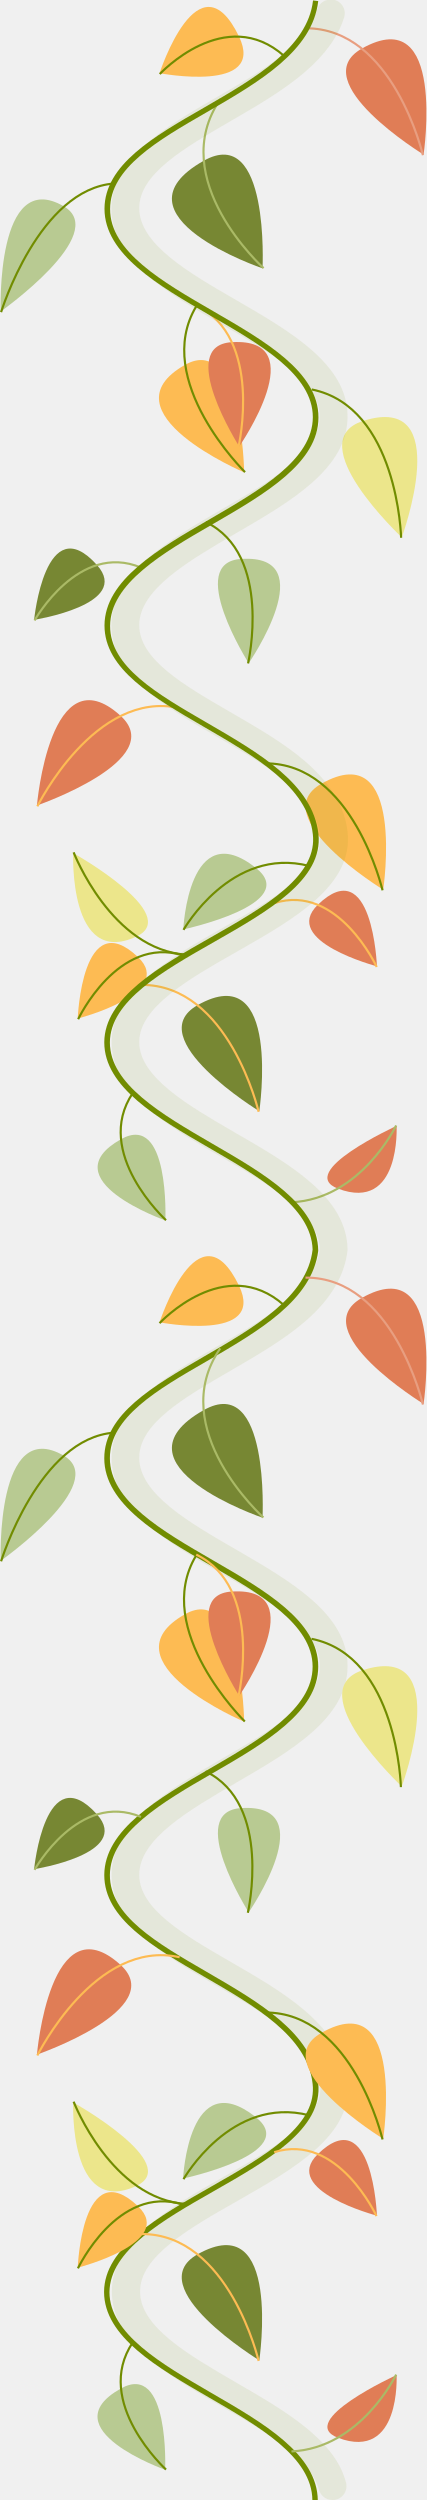
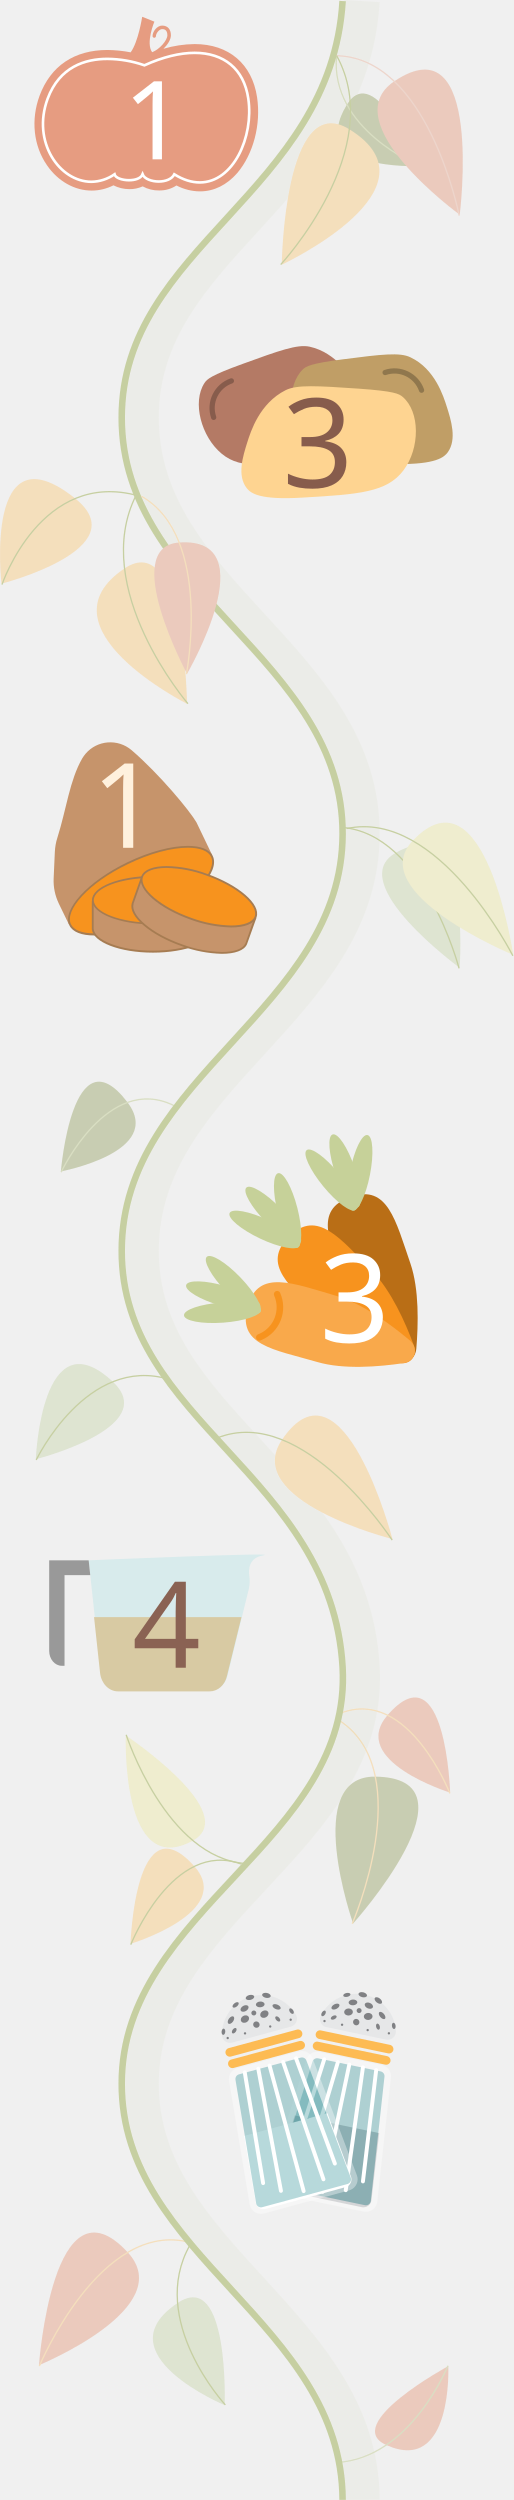
- <svg xmlns="http://www.w3.org/2000/svg" version="1.1" id="Layer_1" x="0px" y="0px" viewBox="0 0 197.6 1158" style="enable-background:new 0 0 197.6 1158;" xml:space="preserve">
+ <svg xmlns="http://www.w3.org/2000/svg" version="1.1" id="Layer_1" x="0px" y="0px" viewBox="0 0 391.4 1906" style="enable-background:new 0 0 391.4 1906;" xml:space="preserve">
  <style type="text/css">
- 	.st0{fill:#E07D56;}
- 	.st1{fill:none;stroke:#AABA66;stroke-miterlimit:10;}
- 	.st2{fill:none;stroke:#E89E80;stroke-miterlimit:10;}
- 	.st3{fill:#B8CA92;}
- 	.st4{fill:none;stroke:#718C00;stroke-miterlimit:10;}
- 	.st5{fill:#ECE68B;}
- 	.st6{fill:#FDBB53;}
- 	.st7{fill:none;stroke:#FDBB53;stroke-miterlimit:10;}
- 	.st8{fill:#778733;}
- 	.st9{fill:#718C00;}
- 	.st10{opacity:9.000000e-02;fill:#718C00;enable-background:new    ;}
+ 	.st0{opacity:0.33;}
+ 	.st1{fill:#778733;}
+ 	.st2{fill:none;stroke:#FDBB53;stroke-miterlimit:10;}
+ 	.st3{fill:none;stroke:#AABA66;stroke-miterlimit:10;}
+ 	.st4{opacity:9.000000e-02;fill:none;stroke:#718C00;stroke-width:27;stroke-miterlimit:10;enable-background:new    ;}
+ 	.st5{fill:#E07D56;}
+ 	.st6{fill:none;stroke:#E89E80;stroke-miterlimit:10;}
+ 	.st7{fill:#B8CA92;}
+ 	.st8{fill:none;stroke:#718C00;stroke-miterlimit:10;}
+ 	.st9{fill:#FDBB53;}
+ 	.st10{fill:#ECE68B;}
+ 	.st11{fill:none;stroke:#718C00;stroke-width:5;stroke-miterlimit:10;}
+ 	.st12{fill:#BBBDBF;}
+ 	.st13{opacity:0.37;fill:#3C989E;stroke:#FFFFFF;stroke-width:5;stroke-miterlimit:10;enable-background:new    ;}
+ 	.st14{fill:#E6E7E8;}
+ 	.st15{fill:none;stroke:#FFFFFF;stroke-width:3;stroke-linecap:round;stroke-miterlimit:10;}
+ 	.st16{fill:#808184;}
+ 	.st17{fill:#FFFFFF;}
+ 	.st18{fill:#D8EBEC;}
+ 	.st19{fill:#999999;}
+ 	.st20{fill:#D8CAA3;}
+ 	.st21{fill:#8A6253;}
+ 	.st22{font-family:'Rochester-Regular';}
+ 	.st23{font-size:91.297px;}
+ 	.st24{fill:#B96E16;}
+ 	.st25{fill:#C6D199;}
+ 	.st26{fill:#F7931E;}
+ 	.st27{fill:#F9A94B;}
+ 	.st28{fill:none;stroke:#F7931E;stroke-width:5;stroke-linecap:round;stroke-miterlimit:10;}
+ 	.st29{font-size:93.578px;}
+ 	.st30{fill:#C6946B;}
+ 	.st31{fill:#A67C52;}
+ 	.st32{fill:#FFF1DD;}
+ 	.st33{font-size:89.984px;}
+ 	.st34{fill:#B47A65;}
+ 	.st35{fill:#C09E66;}
+ 	.st36{fill:#FED491;}
+ 	.st37{fill:none;stroke:#875C4C;stroke-width:4;stroke-linecap:round;stroke-miterlimit:10;}
+ 	.st38{fill:none;stroke:#90774D;stroke-width:4;stroke-linecap:round;stroke-miterlimit:10;}
+ 	.st39{fill:#875C4C;}
+ 	.st40{font-size:94.676px;}
+ 	.st41{fill:#E69C81;}
+ 	.st42{fill:#E69C81;stroke:#FFFFFF;stroke-width:2;stroke-miterlimit:10;}
+ 	.st43{font-size:83.288px;}
</style>
-   <g>
-     <path class="st0" d="M183.7,521.5c0,0-47.1,21.5-27.1,29.1C185.8,561.6,183.7,521.5,183.7,521.5z" />
-     <path class="st1" d="M183.5,521.3c0,0-16.3,34.1-48.5,35.6" />
-   </g>
-   <g>
-     <path class="st0" d="M196.2,71.6c0,0-55.4-33.9-28.6-49.1C206.9,0.3,196.2,71.6,196.2,71.6z" />
-     <path class="st2" d="M195.9,71.9c0,0-13.8-59.1-54.4-58.8" />
-   </g>
-   <g>
-     <path class="st3" d="M0.3,144.3c0,0,50.9-36,29.3-48.7C-2,77.1,0.3,144.3,0.3,144.3z" />
-     <path class="st4" d="M0.5,144.6c0,0,17.6-57.2,52.5-59.6" />
-   </g>
-   <g>
-     <path class="st5" d="M186.1,248.9c0,0-47.4-44.4-18-53.9C211,181.3,186.1,248.9,186.1,248.9z" />
-     <path class="st4" d="M185.8,249.1c0,0-1.5-60.7-41.4-68.7" />
-   </g>
-   <g>
-     <path class="st6" d="M113.1,218.8c0,0-1-64.7-27.4-49.8C47.2,190.8,113.1,218.8,113.1,218.8z" />
-     <path class="st4" d="M113.5,218.7c0,0-43.2-42.4-22.6-76.8" />
-   </g>
-   <g>
-     <path class="st3" d="M115.2,307.2c0,0-29.7-46.8-3.4-48.3C150.1,256.5,115.2,307.2,115.2,307.2z" />
-     <path class="st4" d="M114.9,307.3c0,0,11.6-50.4-19.6-65.5" />
-   </g>
-   <g>
-     <path class="st0" d="M17.1,373.1c0,0,61.1-21.1,38.8-41.5C23.2,301.8,17.1,373.1,17.1,373.1z" />
-     <path class="st7" d="M17.3,373.5c0,0,26.8-54.3,65.9-45.5" />
-   </g>
-   <g>
-     <path class="st8" d="M15.8,287.1c0,0,45.5-7.1,29.1-25.4C21,235,15.8,287.1,15.8,287.1z" />
-     <path class="st1" d="M16,287.4c0,0,20.4-36.6,49.3-24.5" />
-   </g>
-   <g>
-     <path class="st6" d="M177.5,412.1c0,0-55.4-33.9-28.6-49.1C188.2,340.8,177.5,412.1,177.5,412.1z" />
-     <path class="st4" d="M177.2,412.4c0,0-13.8-59.1-54.4-58.8" />
-   </g>
-   <g>
-     <path class="st0" d="M174.6,447.6c0,0-44.7-11.7-27.4-28.5C172.6,394.5,174.6,447.6,174.6,447.6z" />
-     <path class="st7" d="M174.5,447.9c0,0-18-38.9-47.4-29.6" />
-   </g>
-   <g>
-     <path class="st8" d="M120.1,514.7c0,0-55.4-33.9-28.6-49.1C130.7,443.4,120.1,514.7,120.1,514.7z" />
-     <path class="st7" d="M119.8,515c0,0-13.8-59.1-54.4-58.8" />
-   </g>
-   <g>
-     <path class="st3" d="M76.6,565.3c0,0,2.1-50.4-20.6-37.6C22.9,546.4,76.6,565.3,76.6,565.3z" />
-     <path class="st4" d="M76.9,565.2c0,0-34.1-31.2-15.4-58.9" />
-   </g>
-   <g>
-     <path class="st8" d="M121.6,124.3c0,0,3.4-67.2-27.3-49.8C49.5,99.8,121.6,124.3,121.6,124.3z" />
-     <path class="st1" d="M122.1,124.2c0,0-45.7-41.1-20-78.3" />
-   </g>
-   <g>
-     <path class="st6" d="M73.9,33.9c0,0,49.5,9.5,36.8-17C92-21.8,73.9,33.9,73.9,33.9z" />
-     <path class="st4" d="M74,34.3c0,0,30.3-32.7,57.7-8.3" />
-   </g>
-   <g>
-     <path class="st5" d="M33.9,395.1c0,0,50.9,28.6,29.3,38.7C31.7,448.5,33.9,395.1,33.9,395.1z" />
-     <path class="st4" d="M34.1,394.8c0,0,17.6,45.5,52.5,47.4" />
-   </g>
-   <g>
-     <path class="st0" d="M110.8,206.8c0,0-29.7-46.8-3.4-48.3C145.8,156.2,110.8,206.8,110.8,206.8z" />
-     <path class="st7" d="M110.5,206.9c0,0,11.6-50.4-19.6-65.5" />
-   </g>
-   <g>
-     <path class="st3" d="M84.9,430.5c0,0,54.9-11.7,33.6-28.5C87.3,377.3,84.9,430.5,84.9,430.5z" />
-     <path class="st4" d="M85,430.7c0,0,22.1-38.9,58.2-29.6" />
-   </g>
-   <g>
-     <path class="st6" d="M36,471.8c0,0,45.6-11.7,27.9-28.5C38,418.7,36,471.8,36,471.8z" />
-     <path class="st4" d="M36.2,472.1c0,0,18.4-38.9,48.4-29.6" />
-   </g>
-   <path class="st9" d="M99.1,1014.9c24.9-14.2,50.6-28.8,48.3-50c-2.6-23.2-27.5-37.5-51.6-51.5c-23.1-13.4-45-26-44.9-44.9  c0.1-19.6,24.3-33.7,47.7-47.2c24-13.9,48.8-28.3,48.8-49.3c0.1-21.1-24.8-35.4-48.8-49.3c-23.5-13.6-47.8-27.6-47.7-47.3  c0-18.9,21.8-31.6,44.9-44.9c23.9-13.9,48.7-28.2,51.6-51.1l0,0c-0.2-21.4-25.1-35.8-49.3-49.8c-23.2-13.5-47.2-27.4-47.2-46.7  c0-19.2,24.6-33.1,48.3-46.6c24.9-14.2,50.6-28.8,48.3-50c-2.6-23.2-27.5-37.5-51.6-51.5c-23.1-13.4-45-26-44.9-44.9  c0.1-19.6,24.3-33.7,47.7-47.2c24-13.9,48.8-28.3,48.8-49.3c0.1-21.1-24.8-35.4-48.8-49.3c-23.5-13.6-47.8-27.6-47.7-47.3  c0-18.9,21.8-31.6,44.9-44.9c24-13.9,48.9-28.3,51.5-51.4l-2.4-0.3c-2.5,21.9-26.9,36-50.4,49.6C70.9,63.4,48.5,76.4,48.4,96.7  c0,21.1,24.9,35.5,48.9,49.4c23.4,13.5,47.6,27.5,47.6,47.1c0,19.6-24.2,33.6-47.6,47.2c-24,13.9-48.8,28.3-48.9,49.3  c0,20.3,22.4,33.2,46.1,47c23.6,13.7,48,27.7,50.4,49.7c1,8.8-3.2,17-13.2,25.7c-9,7.8-21.6,15-33.9,22  c-24.3,13.8-49.4,28.1-49.5,48.7c0,20.8,24.6,35,48.4,48.8c23.3,13.5,47.5,27.5,48.1,47.2l0,0c-2.5,21.9-26.9,36-50.4,49.6  c-23.7,13.8-46.1,26.7-46.1,47.1c0,21.1,24.9,35.5,48.9,49.4c23.4,13.5,47.6,27.5,47.6,47.1c0,19.6-24.2,33.6-47.6,47.2  c-24,13.9-48.8,28.3-48.9,49.3c0,20.3,22.4,33.2,46.1,47c23.6,13.7,48,27.7,50.4,49.7c1,8.8-3.2,17-13.2,25.7  c-9,7.8-21.6,15-33.9,22c-24.3,13.8-49.4,28.1-49.5,48.7c0,20.8,24.6,35,48.4,48.8c23.5,13.6,47.9,27.7,48.1,47.7l2.5,0.1  c-0.2-21.4-25.1-35.8-49.3-49.8c-23.2-13.5-47.2-27.4-47.2-46.7C50.9,1042.4,75.4,1028.4,99.1,1014.9z" />
-   <path class="st10" d="M110.1,1019.4c26.3-15,53.6-30.5,50.9-55.2c-1.3-11.8-7.8-22.5-19.7-32.8c-9.9-8.5-22.4-15.7-34.5-22.7  c-21.8-12.6-42.3-24.5-42.3-40.3c0-16.6,22.9-29.8,45-42.7c25.3-14.7,51.4-29.8,51.5-53.9c0.1-24.1-26.1-39.2-51.4-53.9  c-22.2-12.8-45.1-26-45.1-42.7c0-15.8,20.6-27.7,42.3-40.3c12.1-7,24.5-14.2,34.4-22.7c12-10.3,18.5-21.4,19.8-33.2l0,0  c-0.2-24.4-26.5-39.6-52-54.3c-21.9-12.7-44.6-25.8-44.5-42.1c0-16.1,23.2-29.3,45.6-42c26.3-15,53.6-30.5,50.9-55.2  c-1.3-11.8-7.8-22.5-19.7-32.8c-9.9-8.5-22.4-15.7-34.5-22.7c-21.8-12.6-42.3-24.5-42.3-40.3c0-16.6,22.9-29.8,45-42.7  c25.3-14.7,51.4-29.8,51.5-53.9c0.1-24.1-26.1-39.2-51.4-53.9c-22.2-12.8-45.1-26-45.1-42.7c0-15.8,20.6-27.7,42.3-40.3  c12.1-7,24.5-14.2,34.4-22.7c9.4-8.1,15.4-16.4,18.2-25.3c1.2-3.8-1.3-7.8-5.3-8.3l-0.3,0c-3-0.3-5.9,1.5-6.8,4.4  C141.9,21,120.8,33.2,100.4,45c-24,13.9-48.7,28.3-48.8,51.6c0,24.2,26.2,39.3,51.6,54c22.1,12.7,45,25.9,44.9,42.5  c-0.1,16.6-22.9,29.8-45,42.6c-25.3,14.7-51.4,29.8-51.5,53.9c-0.1,23.4,24.8,37.7,48.8,51.6c22.4,13,45.7,26.4,47.8,45.7  c1.8,16.2-21.7,29.5-44.4,42.5c-25.6,14.6-52.1,29.7-52.1,53.3c0,23.8,25.9,38.8,51.1,53.4c21.5,12.4,43.7,25.3,45.3,41.4  c0.1,0.5,0,1,0,1.5c-2.8,18.8-25.6,32-47.6,44.7c-24,13.9-48.7,28.3-48.8,51.6c0,24.2,26.2,39.3,51.6,54  c22.1,12.7,45,25.9,44.9,42.5c-0.1,16.6-22.9,29.8-45,42.6c-25.3,14.7-51.4,29.8-51.5,53.9c-0.1,23.4,24.8,37.7,48.8,51.6  c22.4,13,45.7,26.4,47.8,45.7c1.8,16.2-21.7,29.5-44.4,42.5c-25.6,14.6-52.1,29.7-52.1,53.3c0,23.8,25.9,38.8,51.1,53.4  c20.1,11.6,40.9,23.6,44.8,38.4c0.8,2.8,3.3,4.8,6.2,4.8l0.3,0c4.1,0,7.1-4,6.1-8c-5.1-19.9-28.4-33.4-50.9-46.4  c-21.9-12.7-44.6-25.8-44.5-42.1C64.6,1045.3,87.7,1032.1,110.1,1019.4z" />
-   <g>
-     <path class="st0" d="M183.7,1100.1c0,0-47.1,21.5-27.1,29.1C185.8,1140.2,183.7,1100.1,183.7,1100.1z" />
-     <path class="st1" d="M183.5,1099.9c0,0-16.3,34.1-48.5,35.6" />
-   </g>
-   <g>
-     <path class="st0" d="M196.2,650.3c0,0-55.4-33.9-28.6-49.1C206.9,579,196.2,650.3,196.2,650.3z" />
-     <path class="st2" d="M195.9,650.6c0,0-13.8-59.1-54.4-58.8" />
-   </g>
-   <g>
-     <path class="st3" d="M0.3,723c0,0,50.9-36,29.3-48.7C-2,655.8,0.3,723,0.3,723z" />
-     <path class="st4" d="M0.5,723.2c0,0,17.6-57.2,52.5-59.6" />
-   </g>
-   <g>
-     <path class="st5" d="M186.1,827.5c0,0-47.4-44.4-18-53.9C211,759.9,186.1,827.5,186.1,827.5z" />
-     <path class="st4" d="M185.7,827.8c0,0-1.5-60.7-41.4-68.7" />
-   </g>
-   <g>
-     <path class="st6" d="M113.1,797.5c0,0-1-64.7-27.4-49.8C47.2,769.4,113.1,797.5,113.1,797.5z" />
-     <path class="st4" d="M113.4,797.4c0,0-43.2-42.4-22.6-76.8" />
-   </g>
-   <g>
-     <path class="st3" d="M115.2,885.8c0,0-29.7-46.8-3.4-48.3C150.1,835.2,115.2,885.8,115.2,885.8z" />
-     <path class="st4" d="M114.8,886c0,0,11.6-50.4-19.6-65.5" />
-   </g>
-   <g>
-     <path class="st0" d="M17.1,951.7c0,0,61.1-21.1,38.8-41.5C23.2,880.4,17.1,951.7,17.1,951.7z" />
-     <path class="st7" d="M17.3,952.1c0,0,26.8-54.3,65.9-45.5" />
-   </g>
-   <g>
-     <path class="st8" d="M15.8,865.8c0,0,45.5-7.1,29.1-25.4C20.9,813.7,15.8,865.8,15.8,865.8z" />
-     <path class="st1" d="M16,866.1c0,0,20.4-36.6,49.3-24.5" />
-   </g>
-   <g>
-     <path class="st6" d="M177.5,990.7c0,0-55.4-33.9-28.6-49.1C188.1,919.4,177.5,990.7,177.5,990.7z" />
-     <path class="st4" d="M177.2,991c0,0-13.8-59.1-54.4-58.8" />
-   </g>
-   <g>
-     <path class="st0" d="M174.6,1026.3c0,0-44.7-11.7-27.4-28.5C172.6,973.1,174.6,1026.3,174.6,1026.3z" />
-     <path class="st7" d="M174.4,1026.5c0,0-18-38.9-47.4-29.6" />
-   </g>
-   <g>
-     <path class="st8" d="M120.1,1093.3c0,0-55.4-33.9-28.6-49.1C130.7,1022.1,120.1,1093.3,120.1,1093.3z" />
-     <path class="st7" d="M119.8,1093.6c0,0-13.8-59.1-54.4-58.8" />
-   </g>
-   <g>
-     <path class="st3" d="M76.5,1144c0,0,2.1-50.4-20.6-37.6C22.9,1125,76.5,1144,76.5,1144z" />
-     <path class="st4" d="M76.9,1143.9c0,0-34.1-31.2-15.4-58.9" />
-   </g>
-   <g>
-     <path class="st8" d="M121.6,703c0,0,3.4-67.2-27.3-49.8C49.5,678.5,121.6,703,121.6,703z" />
-     <path class="st1" d="M122,702.9c0,0-45.7-41.1-20-78.3" />
-   </g>
-   <g>
-     <path class="st6" d="M73.9,612.5c0,0,49.5,9.5,36.8-17C92,556.9,73.9,612.5,73.9,612.5z" />
-     <path class="st4" d="M73.9,612.9c0,0,30.3-32.7,57.7-8.3" />
-   </g>
-   <g>
-     <path class="st5" d="M33.9,973.8c0,0,50.9,28.6,29.3,38.7C31.7,1027.2,33.9,973.8,33.9,973.8z" />
-     <path class="st4" d="M34.1,973.5c0,0,17.6,45.5,52.5,47.4" />
-   </g>
-   <g>
-     <path class="st0" d="M110.8,785.5c0,0-29.7-46.8-3.4-48.3C145.7,734.8,110.8,785.5,110.8,785.5z" />
-     <path class="st7" d="M110.5,785.6c0,0,11.6-50.4-19.6-65.5" />
-   </g>
-   <g>
-     <path class="st3" d="M84.8,1009.1c0,0,54.9-11.7,33.6-28.5C87.3,956,84.8,1009.1,84.8,1009.1z" />
-     <path class="st4" d="M85,1009.4c0,0,22.1-38.9,58.2-29.6" />
-   </g>
-   <g>
-     <path class="st6" d="M36,1050.4c0,0,45.6-11.7,27.9-28.5C38,997.3,36,1050.4,36,1050.4z" />
-     <path class="st4" d="M36.1,1050.7c0,0,18.4-38.9,48.4-29.6" />
+   <g id="vine" class="st0">
+     <g>
+       <path class="st1" d="M269.2,1466.5c0,0-39.5-112.8,17-112C368.7,1355.6,269.2,1466.5,269.2,1466.5z" />
+       <path class="st2" d="M268.5,1466.7c0,0,49.9-114.3-8.7-154.3" />
+     </g>
+     <g>
+       <path class="st1" d="M319,126.6c0,0-33.3-81.5-54.6-46.7C233.4,130.7,319,126.6,319,126.6z" />
+       <path class="st3" d="M319.4,126.3c0,0-68.1-27.8-62.8-83.9" />
+     </g>
+     <path class="st4" d="M276,0.8c-8.9,146.4-168.3,187-168.4,317.5C107.5,452.7,276.3,501.9,276,635.9   c-0.2,133.7-168.2,183.8-168.4,317.5c-0.2,130.5,159.9,171,168.4,317.5c7.7,132.4-168.3,184.8-168.4,317.5   c-0.2,132.4,167.8,181.9,168.4,317.5" />
+     <g>
+       <path class="st5" d="M341.8,1803.9c0,0-82.1,44.5-47.3,60.2C345.4,1887,341.8,1803.9,341.8,1803.9z" />
+       <path class="st3" d="M341.5,1803.6c0,0-28.4,70.7-84.7,73.8" />
+     </g>
+     <g>
+       <path class="st5" d="M350.5,163.7c0,0-96.7-70.3-49.8-101.8C369.2,16,350.5,163.7,350.5,163.7z" />
+       <path class="st6" d="M350.1,164.4c0,0-24.1-122.4-95-121.9" />
+     </g>
+     <g>
+       <path class="st7" d="M350.4,737.8c0,0-88.7-64.9-48.7-87.6C360,616.9,350.4,737.8,350.4,737.8z" />
+       <path class="st8" d="M350,738.3c0,0-26.9-103-89.6-107.5" />
+     </g>
+     <g>
+       <path class="st5" d="M29.7,1803.2c0,0,106.7-43.7,67.7-86C40.3,1655.4,29.7,1803.2,29.7,1803.2z" />
+       <path class="st2" d="M30,1803.9c0,0,46.8-112.5,115.1-94.2" />
+     </g>
+     <g>
+       <path class="st1" d="M46.4,893.1c0,0,79.4-14.8,50.8-52.7C55.3,785.2,46.4,893.1,46.4,893.1z" />
+       <path class="st3" d="M46.6,893.7c0,0,35.5-75.8,86-50.8" />
+     </g>
+     <g>
+       <path class="st5" d="M343.2,1366.7c0,0-78-24.2-47.7-59.1C339.8,1256.7,343.2,1366.7,343.2,1366.7z" />
+       <path class="st2" d="M343,1367.3c0,0-31.5-80.7-82.7-61.4" />
+     </g>
+     <g>
+       <path class="st7" d="M171.3,1833.7c0,0,3.6-104.4-35.9-77.9C77.6,1794.5,171.3,1833.7,171.3,1833.7z" />
+       <path class="st8" d="M171.8,1833.5c0,0-59.6-64.6-26.9-122" />
+     </g>
+     <g>
+       <path class="st9" d="M1.1,445c0,0,104-26.7,56.2-65C-12.6,324.2,1.1,445,1.1,445z" />
+       <path class="st8" d="M1.5,445.7c0,0,30-88.7,104.3-67.6" />
+     </g>
+     <g>
+       <path class="st10" d="M95.9,1323.1c0,0,88.8,59.3,51.1,80.2C92,1433.7,95.9,1323.1,95.9,1323.1z" />
+       <path class="st8" d="M96.2,1322.6c0,0,30.6,94.2,91.5,98.2" />
+     </g>
+     <g>
+       <path class="st7" d="M27.3,1112.5c0,0,95.9-24.2,58.7-59.1C31.6,1002.5,27.3,1112.5,27.3,1112.5z" />
+       <path class="st8" d="M27.6,1113.1c0,0,38.7-80.7,101.6-61.4" />
+     </g>
+     <g>
+       <path class="st9" d="M99.5,1482c0,0,79.6-24.2,48.7-59.1C103,1371.9,99.5,1482,99.5,1482z" />
+       <path class="st8" d="M99.7,1482.6c0,0,32.1-80.7,84.3-61.4" />
+     </g>
+     <path class="st11" d="M261.2,0.8c-8.9,146.4-168.3,187-168.4,317.5c-0.1,134.3,168.7,183.5,168.4,317.5   C261,769.5,93,819.7,92.8,953.4c-0.3,130.5,159.8,171,168.4,317.5c7.7,132.4-168.3,184.8-168.4,317.5   c-0.2,132.4,167.8,181.9,168.4,317.5" />
+     <g>
+       <path class="st9" d="M299.2,1173.4c0,0-115.9-29.2-84.1-75.9C261.5,1029.4,299.2,1173.4,299.2,1173.4z" />
+       <path class="st8" d="M299,1174.2c0,0-67.9-104.6-133.6-77.8" />
+     </g>
+     <g>
+       <path class="st9" d="M142.6,536.6c0,0-1.7-134.1-47.7-103.2C27.6,478.6,142.6,536.6,142.6,536.6z" />
+       <path class="st8" d="M143.3,536.5c0,0-75.5-87.9-39.4-159.2" />
+     </g>
+     <g>
+       <path class="st5" d="M142.6,513.7c0,0-51.9-96.9-6-100.1C203.6,408.9,142.6,513.7,142.6,513.7z" />
+       <path class="st2" d="M142.1,514c0,0,20.3-104.5-34.3-135.7" />
+     </g>
+     <g>
+       <path class="st10" d="M391.3,728c0,0-114.4-47.2-76.6-87.1C369.9,582.8,391.3,728,391.3,728z" />
+       <path class="st8" d="M391,728.7c0,0-56.7-112.2-126.7-97" />
+     </g>
+     <g>
+       <path class="st9" d="M214.8,201.8c0,0,1.8-134.1,51.6-103.2C339.3,143.8,214.8,201.8,214.8,201.8z" />
+       <path class="st8" d="M214,201.7c0,0,81.7-87.9,42.7-159.2" />
+     </g>
+   </g>
+   <g id="salt__x26__pepper">
+     <path class="st12" d="M289.1,1626.3l-64.4-13.5l-15.2,49c-1.1,3.2,0.5,6.7,3.7,7.8c0.2,0.1,0.3,0.1,0.5,0.2l62.4,13   c3.3,0.5,6.5-1.7,7-5c0-0.2,0-0.3,0.1-0.5L289.1,1626.3z" />
+     <path class="st13" d="M242.9,1566.8l47.9,10c3.1,0.7,5.2,3.6,4.8,6.8l-10.4,94.6c-0.3,3.4-3.4,5.9-6.8,5.6c-0.2,0-0.4,0-0.6-0.1   l-66.1-13.7c-3.4-0.7-5.5-4.1-4.7-7.4c0-0.2,0.1-0.4,0.2-0.6l28.6-90.8C236.7,1568.1,239.8,1566.2,242.9,1566.8z" />
+     <path class="st14" d="M277.8,1520.7c-13.4-2.8-27,3.8-33.2,16c-1.5,3.1-0.3,6.8,2.8,8.3c0.5,0.2,1,0.4,1.5,0.5l45.4,9.5   c3.4,0.7,6.6-1.4,7.4-4.8c0.1-0.5,0.2-1,0.1-1.6C301.1,1534.9,291.2,1523.5,277.8,1520.7z" />
+     <path class="st9" d="M244.6,1548l52.7,11c1.8,0.4,2.9,2.1,2.6,3.9l0,0c-0.4,1.8-2.1,2.9-3.9,2.6l-52.7-11c-1.8-0.4-2.9-2.1-2.6-3.9   l0,0C241.1,1548.8,242.8,1547.6,244.6,1548z" />
+     <path class="st9" d="M242.4,1556.6l52.7,11c1.8,0.4,2.9,2.1,2.6,3.9l0,0c-0.4,1.8-2.1,2.9-3.9,2.6l-52.7-11   c-1.8-0.4-2.9-2.1-2.6-3.9l0,0C238.9,1557.4,240.6,1556.2,242.4,1556.6z" />
+     <line class="st15" x1="247.2" y1="1570" x2="221.3" y2="1651.5" />
+     <line class="st15" x1="286.8" y1="1578.3" x2="276.7" y2="1663.1" />
+     <line class="st15" x1="257.6" y1="1572.2" x2="230.7" y2="1663" />
+     <line class="st15" x1="276.7" y1="1576.2" x2="263.6" y2="1669.8" />
+     <line class="st15" x1="266.3" y1="1574" x2="246" y2="1671" />
+     <ellipse transform="matrix(0.9794 -0.2018 0.2018 0.9794 -301.4501 84.618)" class="st16" cx="264.4" cy="1521" rx="2.8" ry="1.5" />
+     <ellipse transform="matrix(0.8879 -0.46 0.46 0.8879 -675.0836 289.1846)" class="st16" cx="255.8" cy="1529.8" rx="3.3" ry="1.9" />
+     <ellipse transform="matrix(0.6144 -0.789 0.789 0.6144 -1092.13 815.6616)" class="st16" cx="288.4" cy="1525.2" rx="1.9" ry="3.3" />
+     <ellipse transform="matrix(0.3906 -0.9206 0.9206 0.3906 -1236.305 1190.714)" class="st16" cx="281.2" cy="1529.1" rx="2.2" ry="3.3" />
+     <ellipse transform="matrix(0.7672 -0.6414 0.6414 0.7672 -917.745 544.7066)" class="st16" cx="291.4" cy="1536.5" rx="1.8" ry="3.3" />
+     <ellipse transform="matrix(0.9988 -4.954705e-02 4.954705e-02 0.9988 -75.3075 15.2104)" class="st16" cx="269.1" cy="1526.6" rx="3.3" ry="2.2" />
+     <ellipse transform="matrix(0.9988 -4.954705e-02 4.954705e-02 0.9988 -75.6749 15.0502)" class="st16" cx="265.7" cy="1533.9" rx="3.3" ry="2.7" />
+     <ellipse transform="matrix(0.9988 -4.954705e-02 4.954705e-02 0.9988 -75.8229 15.7955)" class="st16" cx="280.7" cy="1537.3" rx="3.3" ry="2.7" />
+     <ellipse transform="matrix(0.8916 -0.4529 0.4529 0.8916 -669.002 282.0087)" class="st16" cx="254.4" cy="1538.1" rx="2.4" ry="1.4" />
+     <ellipse transform="matrix(0.9642 -0.2652 0.2652 0.9642 -399.4738 131.7607)" class="st16" cx="288.2" cy="1545.1" rx="1.4" ry="2.4" />
+     <ellipse transform="matrix(0.8916 -0.4529 0.4529 0.8916 -668.761 290.1716)" class="st16" cx="271.6" cy="1541.6" rx="2.4" ry="2.5" />
+     <ellipse transform="matrix(0.8916 -0.4529 0.4529 0.8916 -664.5339 290.2224)" class="st16" cx="273.8" cy="1532.8" rx="1.9" ry="1.9" />
+     <ellipse transform="matrix(0.8916 -0.4529 0.4529 0.8916 -670.83 285.503)" class="st16" cx="260.8" cy="1543.6" rx="0.9" ry="0.9" />
+     <ellipse transform="matrix(0.8916 -0.4529 0.4529 0.8916 -670.5616 294.7575)" class="st16" cx="280.3" cy="1547.7" rx="0.9" ry="0.9" />
+     <ellipse transform="matrix(0.8916 -0.4529 0.4529 0.8916 -669.906 302.403)" class="st16" cx="296.5" cy="1550.1" rx="0.9" ry="0.9" />
+     <ellipse transform="matrix(0.8916 -0.4529 0.4529 0.8916 -671.0109 279.1185)" class="st16" cx="247.4" cy="1540.8" rx="0.9" ry="0.9" />
+     <ellipse transform="matrix(0.5317 -0.8469 0.8469 0.5317 -1184.491 927.778)" class="st16" cx="246.7" cy="1535" rx="2.4" ry="1.4" />
+     <ellipse transform="matrix(0.9912 -0.1321 0.1321 0.9912 -201.3903 53.1819)" class="st16" cx="300.2" cy="1544.6" rx="1.4" ry="2.4" />
+     <ellipse transform="matrix(0.2365 -0.9716 0.9716 0.2365 -1266.466 1429.869)" class="st16" cx="276.6" cy="1520.8" rx="1.9" ry="3.3" />
+     <path class="st17" d="M249.6,1611.1l-63.5,17.3l8.8,50.6c0.4,3.3,3.5,5.7,6.8,5.3c0.2,0,0.4-0.1,0.5-0.1l61.5-16.8   c3.2-1,5-4.5,4-7.7c-0.1-0.2-0.1-0.3-0.2-0.5L249.6,1611.1z" />
+     <path class="st13" d="M181.4,1579.1l47.3-12.8c3.1-0.8,6.2,0.9,7.3,3.9l33.7,89c1.3,3.2-0.3,6.8-3.5,8.1c-0.2,0.1-0.4,0.1-0.6,0.2   l-65.1,17.7c-3.3,0.9-6.8-1.2-7.6-4.5c0-0.2-0.1-0.4-0.1-0.6l-15.7-93.8C176.5,1583,178.4,1580,181.4,1579.1z" />
+     <path class="st14" d="M191.5,1522.1c-13.2,3.6-22.4,15.6-22.3,29.3c0,3.4,2.9,6.2,6.3,6.1c0.5,0,1-0.1,1.5-0.2l44.8-12.2   c3.3-0.9,5.3-4.3,4.4-7.6c-0.1-0.6-0.4-1.1-0.7-1.6C218.7,1524.2,204.7,1518.5,191.5,1522.1z" />
+     <path class="st9" d="M174.3,1561.5l52-14.1c1.8-0.5,3.6,0.6,4.1,2.3l0,0c0.5,1.8-0.6,3.6-2.3,4.1l-52,14.1   c-1.8,0.5-3.6-0.6-4.1-2.3l0,0C171.5,1563.8,172.6,1562,174.3,1561.5z" />
+     <path class="st9" d="M176.3,1570.2l52-14.1c1.8-0.5,3.6,0.6,4.1,2.3l0,0c0.5,1.8-0.6,3.6-2.3,4.1l-52,14.1   c-1.8,0.5-3.6-0.6-4.1-2.3l0,0C173.5,1572.5,174.5,1570.6,176.3,1570.2z" />
+     <line class="st15" x1="186.6" y1="1580" x2="200.6" y2="1664.4" />
+     <line class="st15" x1="225.7" y1="1569.3" x2="255.3" y2="1649.5" />
+     <line class="st15" x1="196.9" y1="1577.2" x2="214.2" y2="1670.3" />
+     <line class="st15" x1="215.8" y1="1572" x2="246.6" y2="1661.5" />
+     <line class="st15" x1="205.5" y1="1574.8" x2="231.5" y2="1670.5" />
+     <ellipse transform="matrix(0.5821 -0.8131 0.8131 0.5821 -1178.759 786.7681)" class="st16" cx="176.1" cy="1540.2" rx="3.3" ry="1.9" />
+     <ellipse transform="matrix(0.3922 -0.9199 0.9199 0.3922 -1279.294 1123.981)" class="st16" cx="210.9" cy="1530" rx="1.8" ry="3.3" />
+     <ellipse transform="matrix(0.8673 -0.4977 0.4977 0.8673 -741.4332 297.1917)" class="st16" cx="186.8" cy="1539.4" rx="3.3" ry="2.7" />
+     <ellipse transform="matrix(0.8673 -0.4977 0.4977 0.8673 -737.5624 304.0826)" class="st16" cx="201.6" cy="1535.6" rx="3.3" ry="2.7" />
+     <ellipse transform="matrix(0.5888 -0.8083 0.8083 0.5888 -1177.999 781.0076)" class="st16" cx="178.6" cy="1548.2" rx="2.4" ry="1.4" />
+     <ellipse transform="matrix(0.7387 -0.674 0.674 0.7387 -982.1254 544.9918)" class="st16" cx="211.8" cy="1539.2" rx="1.4" ry="2.4" />
+     <ellipse transform="matrix(0.5886 -0.8084 0.8084 0.5886 -1167.444 793.0406)" class="st16" cx="195.5" cy="1543.6" rx="2.4" ry="2.5" />
+     <ellipse transform="matrix(0.5886 -0.8084 0.8084 0.5886 -1161.111 787.7419)" class="st16" cx="193.5" cy="1534.8" rx="1.9" ry="1.9" />
+     <ellipse transform="matrix(0.5886 -0.8084 0.8084 0.5886 -1176.404 788.741)" class="st16" cx="186.8" cy="1550.3" rx="0.9" ry="0.9" />
+     <ellipse transform="matrix(0.5886 -0.8084 0.8084 0.5886 -1164.296 802.0863)" class="st16" cx="206" cy="1545.1" rx="0.9" ry="0.9" />
+     <ellipse transform="matrix(0.5886 -0.8084 0.8084 0.5886 -1153.67 812.5786)" class="st16" cx="221.6" cy="1539.9" rx="0.9" ry="0.9" />
+     <ellipse transform="matrix(0.5886 -0.8084 0.8084 0.5886 -1184.758 779.5134)" class="st16" cx="173.6" cy="1553.9" rx="0.9" ry="0.9" />
+     <ellipse transform="matrix(8.924202e-02 -0.996 0.996 8.924202e-02 -1387.667 1580.385)" class="st16" cx="170.3" cy="1549" rx="2.4" ry="1.4" />
+     <ellipse transform="matrix(0.8231 -0.5678 0.5678 0.8231 -831.3458 397.4433)" class="st16" cx="222.3" cy="1533.3" rx="1.4" ry="2.4" />
+     <ellipse transform="matrix(0.7811 -0.6244 0.6244 0.7811 -915.1259 446.8283)" class="st16" cx="179.7" cy="1528.5" rx="2.8" ry="1.5" />
+     <ellipse transform="matrix(0.1891 -0.982 0.982 0.1891 -1329.193 1433.057)" class="st16" cx="203.1" cy="1521.3" rx="1.9" ry="3.3" />
+     <ellipse transform="matrix(0.9976 -6.982913e-02 6.982913e-02 0.9976 -106.2228 17.5854)" class="st16" cx="198.4" cy="1528.1" rx="3.3" ry="2.2" />
+     <ellipse transform="matrix(0.8673 -0.4977 0.4977 0.8673 -737.4407 295.9819)" class="st16" cx="186.5" cy="1531.3" rx="3.3" ry="2.2" />
+     <ellipse transform="matrix(0.9731 -0.2306 0.2306 0.9731 -345.9547 84.9456)" class="st16" cx="190.5" cy="1522.8" rx="3.3" ry="1.9" />
+   </g>
+   <g id="broth">
+     <path class="st18" d="M67.6,1189.6l9.2,85.3c0.9,8,6.7,14,13.6,14h70c6.1,0,11.5-4.7,13.1-11.6l16.2-65.9c0.7-3.2,0.9-6.4,0.4-9.6   c-0.8-5.4-0.4-14.2,10.7-16C216.8,1183.2,67.6,1189.6,67.6,1189.6z" />
+     <path class="st19" d="M67.6,1189.6H37.5v69.1c0,6.2,4.3,11.3,9.6,11.3h2.1v-69.1h19.6" />
+     <path class="st20" d="M71.7,1232.9l4.6,42.6c0.9,8,6.7,14,13.6,14h70c6.1,0,11.5-4.7,13.1-11.6l11.1-45L71.7,1232.9z" />
+     <text transform="matrix(1 0 0 1 100.7755 1271.456)" class="st21 st22 st23">4</text>
+   </g>
+   <g id="carottes">
+     <path class="st24" d="M312.9,963.3c6.8,19.8,6,46.7,4.5,65c-0.8,9.4-10.5,12.9-17.1,6c-12.8-13.3-30.3-34.1-37.1-54   c-11.2-32.8-25.2-57.8,4.5-67.9C295.5,902.8,301.6,930.5,312.9,963.3z" />
+     <ellipse transform="matrix(0.9461 -0.3239 0.3239 0.9461 -274.9664 133.3533)" class="st25" cx="263.1" cy="892.7" rx="7.7" ry="29.4" />
+     <ellipse transform="matrix(0.7733 -0.6341 0.6341 0.7733 -513.1764 363.9991)" class="st25" cx="252.4" cy="899.6" rx="7.7" ry="29.4" />
+     <ellipse transform="matrix(0.1925 -0.9813 0.9813 0.1925 -655.8279 991.4384)" class="st25" cx="274.5" cy="894.2" rx="29.4" ry="7.7" />
+     <path class="st26" d="M283.6,968.9c14.6,15,25.6,39.6,31.9,56.8c3.3,8.9-4.1,16.2-12.9,12.8c-17.2-6.6-42-17.9-56.7-32.9   c-24.2-24.8-47.6-41.4-25.1-63.3C241.9,921.8,259.4,944.1,283.6,968.9z" />
+     <ellipse transform="matrix(0.7158 -0.6983 0.6983 0.7158 -587.7388 408.7564)" class="st25" cx="208.3" cy="926.5" rx="7.7" ry="29.4" />
+     <ellipse transform="matrix(0.4266 -0.9045 0.9045 0.4266 -732.126 719.8495)" class="st25" cx="201.6" cy="937.3" rx="7.7" ry="29.4" />
+     <ellipse transform="matrix(0.9691 -0.2468 0.2468 0.9691 -221.0253 82.6848)" class="st25" cx="219.3" cy="922.9" rx="7.7" ry="29.4" />
+     <path class="st27" d="M256.5,988c20.1,5.9,41.7,22,55.8,33.8c7.2,6,4.4,16.1-4.9,17.5c-18.3,2.7-45.4,5-65.5-0.9   c-33.3-9.7-61.8-12.7-52.9-42.9C197.1,967.4,223.2,978.3,256.5,988z" />
+     <ellipse transform="matrix(0.281 -0.9597 0.9597 0.281 -825.8391 873.6089)" class="st25" cx="170.1" cy="988" rx="7.7" ry="29.4" />
+     <ellipse transform="matrix(0.9974 -7.219377e-02 7.219377e-02 0.9974 -71.8009 14.8564)" class="st25" cx="169.6" cy="1000.7" rx="29.4" ry="7.7" />
+     <ellipse transform="matrix(0.7232 -0.6906 0.6906 0.7232 -627.2267 394.0305)" class="st25" cx="178" cy="979.5" rx="7.7" ry="29.4" />
+     <path class="st28" d="M211.3,986.7c5.5,12.5-0.1,27-12.6,32.5c-0.3,0.1-0.6,0.3-1,0.4" />
+     <text transform="matrix(1 0 0 1 243.6951 1023.32)" class="st17 st22 st29">3</text>
+   </g>
+   <g id="sweet_potatoes">
+     <path class="st30" d="M161.8,652L149.8,627l0,0c-5-8.7-28.2-36.8-49.5-55.1c-10.5-8.9-26.2-7.7-35.1,2.8c-0.9,1.1-1.8,2.3-2.5,3.5   c-9.6,16.6-12.2,39.2-18.9,60.3c-1.2,3.6-1.8,7.3-2,11.1l-0.9,20.2c-0.3,6.6,1.1,13.1,3.9,19l7.7,15.9L161.8,652z" />
+     <path class="st26" d="M71.8,712.5c-9.5,0-16.1-2.6-18.3-7.3c-5.6-11.6,14.1-32.7,43.9-47.1c16.3-7.9,33-12.4,45.8-12.4   c9.5,0,16.1,2.6,18.3,7.3c5.6,11.6-14.1,32.7-43.9,47.1C101.3,708,84.6,712.5,71.8,712.5z" />
+     <path class="st31" d="M143.2,644.9v1.4c9.2,0,15.5,2.4,17.7,6.9c2.5,5.1-0.6,13-8.4,21.4c-8.2,8.9-20.7,17.7-35.2,24.6   c-16.3,7.9-32.8,12.4-45.5,12.4c-9.2,0-15.5-2.4-17.7-6.9c-2.5-5.1,0.6-13,8.4-21.4c8.2-8.9,20.7-17.7,35.2-24.6   c16.3-7.9,32.8-12.4,45.5-12.4V644.9 M143.2,644.9c-12.4,0-29.1,4.3-46.1,12.5c-30.2,14.6-50,36.2-44.2,48.1   c2.5,5.2,9.5,7.7,19,7.7c12.4,0,29.1-4.3,46.1-12.5c30.1-14.6,50-36.1,44.2-48.1C159.7,647.4,152.7,644.9,143.2,644.9z" />
+     <path class="st30" d="M116.7,725.6c-24.6,0-45.2-7.8-45.9-17.3v-0.4v-20.1h91.8V708v0.3C161.8,717.8,141.2,725.6,116.7,725.6z" />
+     <path class="st31" d="M161.8,688.4v19.4v0.4c-0.3,4.2-5.1,8.4-13.2,11.5c-8.6,3.3-19.9,5.1-32,5.1s-23.4-1.8-32-5.2   c-8.1-3.1-12.9-7.2-13.2-11.5v-0.3v-19.4H161.8 M163.3,687H70v21.3l0,0c0.7,10,21.3,18,46.6,18s45.9-8,46.6-18l0,0L163.3,687   L163.3,687z" />
+     <path class="st26" d="M116.7,704.2c-25.3,0-45.9-8-45.9-17.8c0-9.8,20.6-17.8,45.9-17.8s45.9,8,45.9,17.8S142,704.2,116.7,704.2z" />
+     <path class="st31" d="M116.7,669.3c24.5,0,45.2,7.8,45.2,17.1c0,9.3-20.7,17.1-45.2,17.1s-45.2-7.8-45.2-17.2   C71.5,677,92.2,669.2,116.7,669.3 M116.7,667.8c-25.8,0.1-46.6,8.4-46.6,18.5c0,10.1,20.9,18.5,46.6,18.5s46.6-8.2,46.6-18.5   S142.4,667.8,116.7,667.8z" />
+     <path class="st30" d="M169.1,726.4c-10.4-0.3-20.7-2.2-30.4-5.8c-23.2-8.2-40-22.4-37.5-31.6l0.1-0.4l6.7-19l86.6,30.5l-6.8,19.2   l-0.1,0.2C185.8,723.9,179,726.4,169.1,726.4z" />
+     <path class="st31" d="M108.4,670.5l85.2,30.1l-6.4,18.3l-0.2,0.4c-1.8,4.1-8.3,6.5-17.9,6.5c-10.3-0.3-20.5-2.2-30.2-5.8   c-11.4-4-21.5-9.5-28.5-15.5c-6.6-5.6-9.7-11.2-8.6-15.2v-0.3l6.5-18.4 M107.5,668.7l-7.1,20.1l0,0c-2.6,9.7,14.1,24.1,38,32.5   c9.8,3.6,20.2,5.6,30.7,5.9c9.9,0,17.1-2.5,19.2-7.3l0,0l7.2-20.1L107.5,668.7z" />
+     <path class="st26" d="M176.2,706.3c-10.4-0.3-20.7-2.2-30.4-5.8c-11.6-4.1-22-9.8-29-15.9c-7-6.2-9.9-11.8-8.3-16.1   c1.7-4.7,8.5-7.4,18.8-7.4c10.4,0.3,20.7,2.2,30.4,5.8c23.9,8.4,40.6,22.8,37.4,32.1C193.3,703.6,186.5,706.3,176.2,706.3z" />
+     <path class="st31" d="M127.1,661.7L127.1,661.7c10.3,0.3,20.5,2.2,30.2,5.8c23.1,8.2,40,22.4,36.9,31.2c-1.6,4.3-8.1,6.9-18.1,6.9   c-10.3-0.3-20.5-2.2-30.2-5.8c-23.1-8.1-40-22.4-36.9-31.2C110.6,664.3,117.2,661.7,127.1,661.7 M127.1,660.3   c-10.1,0-17.6,2.7-19.4,7.9c-3.4,9.7,13.5,24.4,37.8,33c9.8,3.6,20.2,5.6,30.7,5.9c10.2,0,17.6-2.7,19.4-7.9   c3.4-9.7-13.5-24.4-37.8-33C148,662.5,137.6,660.5,127.1,660.3z" />
+     <text transform="matrix(1 0 0 1 69.6465 646.3604)" class="st32 st22 st33">1</text>
+   </g>
+   <g id="potatoes">
+     <path class="st34" d="M185.1,277.4c-24.4,8.8-27.3,11.7-29.2,14.6c-9.5,14.4-2.6,40.9,13.1,53.9s35.7,8.6,75.7,0   c29.6-6.4,34.6-13.1,36.4-17.5c4.8-11.3-3.3-24.5-8.7-33.5c-4.6-7.4-15.9-26.1-36.4-30.6C226.8,262.3,212.8,267.3,185.1,277.4z" />
+     <path class="st35" d="M261.8,273.9c-25.1,3.2-28.4,5.4-30.9,7.7c-12.3,12-11.7,39.3,0.2,55.4s31.9,16.3,71.8,16.8   c29.5,0.3,35.7-5.2,38.5-9c7.1-9.9,2.4-24.7-0.7-34.5c-2.6-8.2-9.1-29-27.6-37.8C305,268.4,290.5,270.2,261.8,273.9z" />
+     <path class="st36" d="M273.3,296.3c27.2,1.9,30.9,3.9,33.6,6.2c13.5,11.4,13.4,39.2,0.7,56.1c-12.7,16.9-34.3,18.3-77.5,20.8   c-32,1.9-38.8-3.3-41.8-7c-7.9-9.7-3-24.8,0.2-35.1c2.7-8.5,9.4-29.8,29.2-39.8C226.5,293.1,242.2,294.2,273.3,296.3z" />
+     <path class="st37" d="M162.9,318.2c-3.9-11.4,2.1-23.8,13.5-27.8" />
+     <path class="st38" d="M293.6,284c11.4-3.9,23.8,2.1,27.8,13.5c0,0,0,0,0,0" />
+     <text transform="matrix(1 0 0 1 215.2849 371.6444)" class="st39 st22 st40">3</text>
+   </g>
+   <g id="pumpkin">
+     <path class="st41" d="M196,74.2c-3.8-25.5-21.6-40.6-47.6-40.6c-8.1,0.1-16.1,1.3-23.8,3.6c3.3-3.2,5.7-7.1,5.7-10.3   c0-4.6-2.5-7.4-6.7-7.4c-3.8,0-7.3,4.5-7.3,8c0,0.7,0.6,1.3,1.3,1.3s1.3-0.6,1.3-1.3c0-2.1,2.5-5.3,4.7-5.3c1,0,4,0,4,4.7   c0,3.9-6,10.8-11.6,12.9c-5.1-6.9,1.7-23.3,1.7-23.3l-9.3-3.7c0,0-2.9,19.1-8.8,27.1C94,38.8,88,38.2,82.1,38.1   c-25.5,0-43.4,12.1-51.9,34.8c-6.8,18.4-4.7,38.3,5.7,53.2c8.3,12.1,21,19.2,34,19.2c5.8,0,11.4-1.4,16.6-4   c3.7,1.9,7.9,2.9,12.1,2.9c3.5,0.1,7-0.7,10.2-2.1c3.8,2.1,8.2,3.2,12.5,3.1c4.7,0.1,9.3-1.2,13.2-3.8c5.6,2.9,11.8,4.5,18,4.5   c10.7,0,20.5-4.9,28.4-14C193.1,117.5,199.1,95,196,74.2z" />
+     <path class="st42" d="M148.4,40.3c22.1,0,37.6,12.1,40.9,34.9c4.3,29.3-11.5,63.9-37,63.9c-6,0-12.5-1.9-19.4-6.2   c-1.9,3.8-6.9,5.5-11.9,5.5c-5.4,0-10.9-2-12.3-5.5c-1.3,3.2-5.8,4.5-10.4,4.5c-5.1,0-10.3-1.7-11-4.5c-5.2,3.6-11.3,5.6-17.6,5.7   c-24.2,0-45.6-30.2-33.4-63.3c9.1-24.5,28.8-30.4,45.6-30.4c9.6,0.1,19.1,1.7,28.2,4.9C124.3,43.4,137.2,40.3,148.4,40.3" />
+     <text transform="matrix(1 0 0 1 93.9017 121.4611)" class="st17 st22 st43">1</text>
  </g>
</svg>
